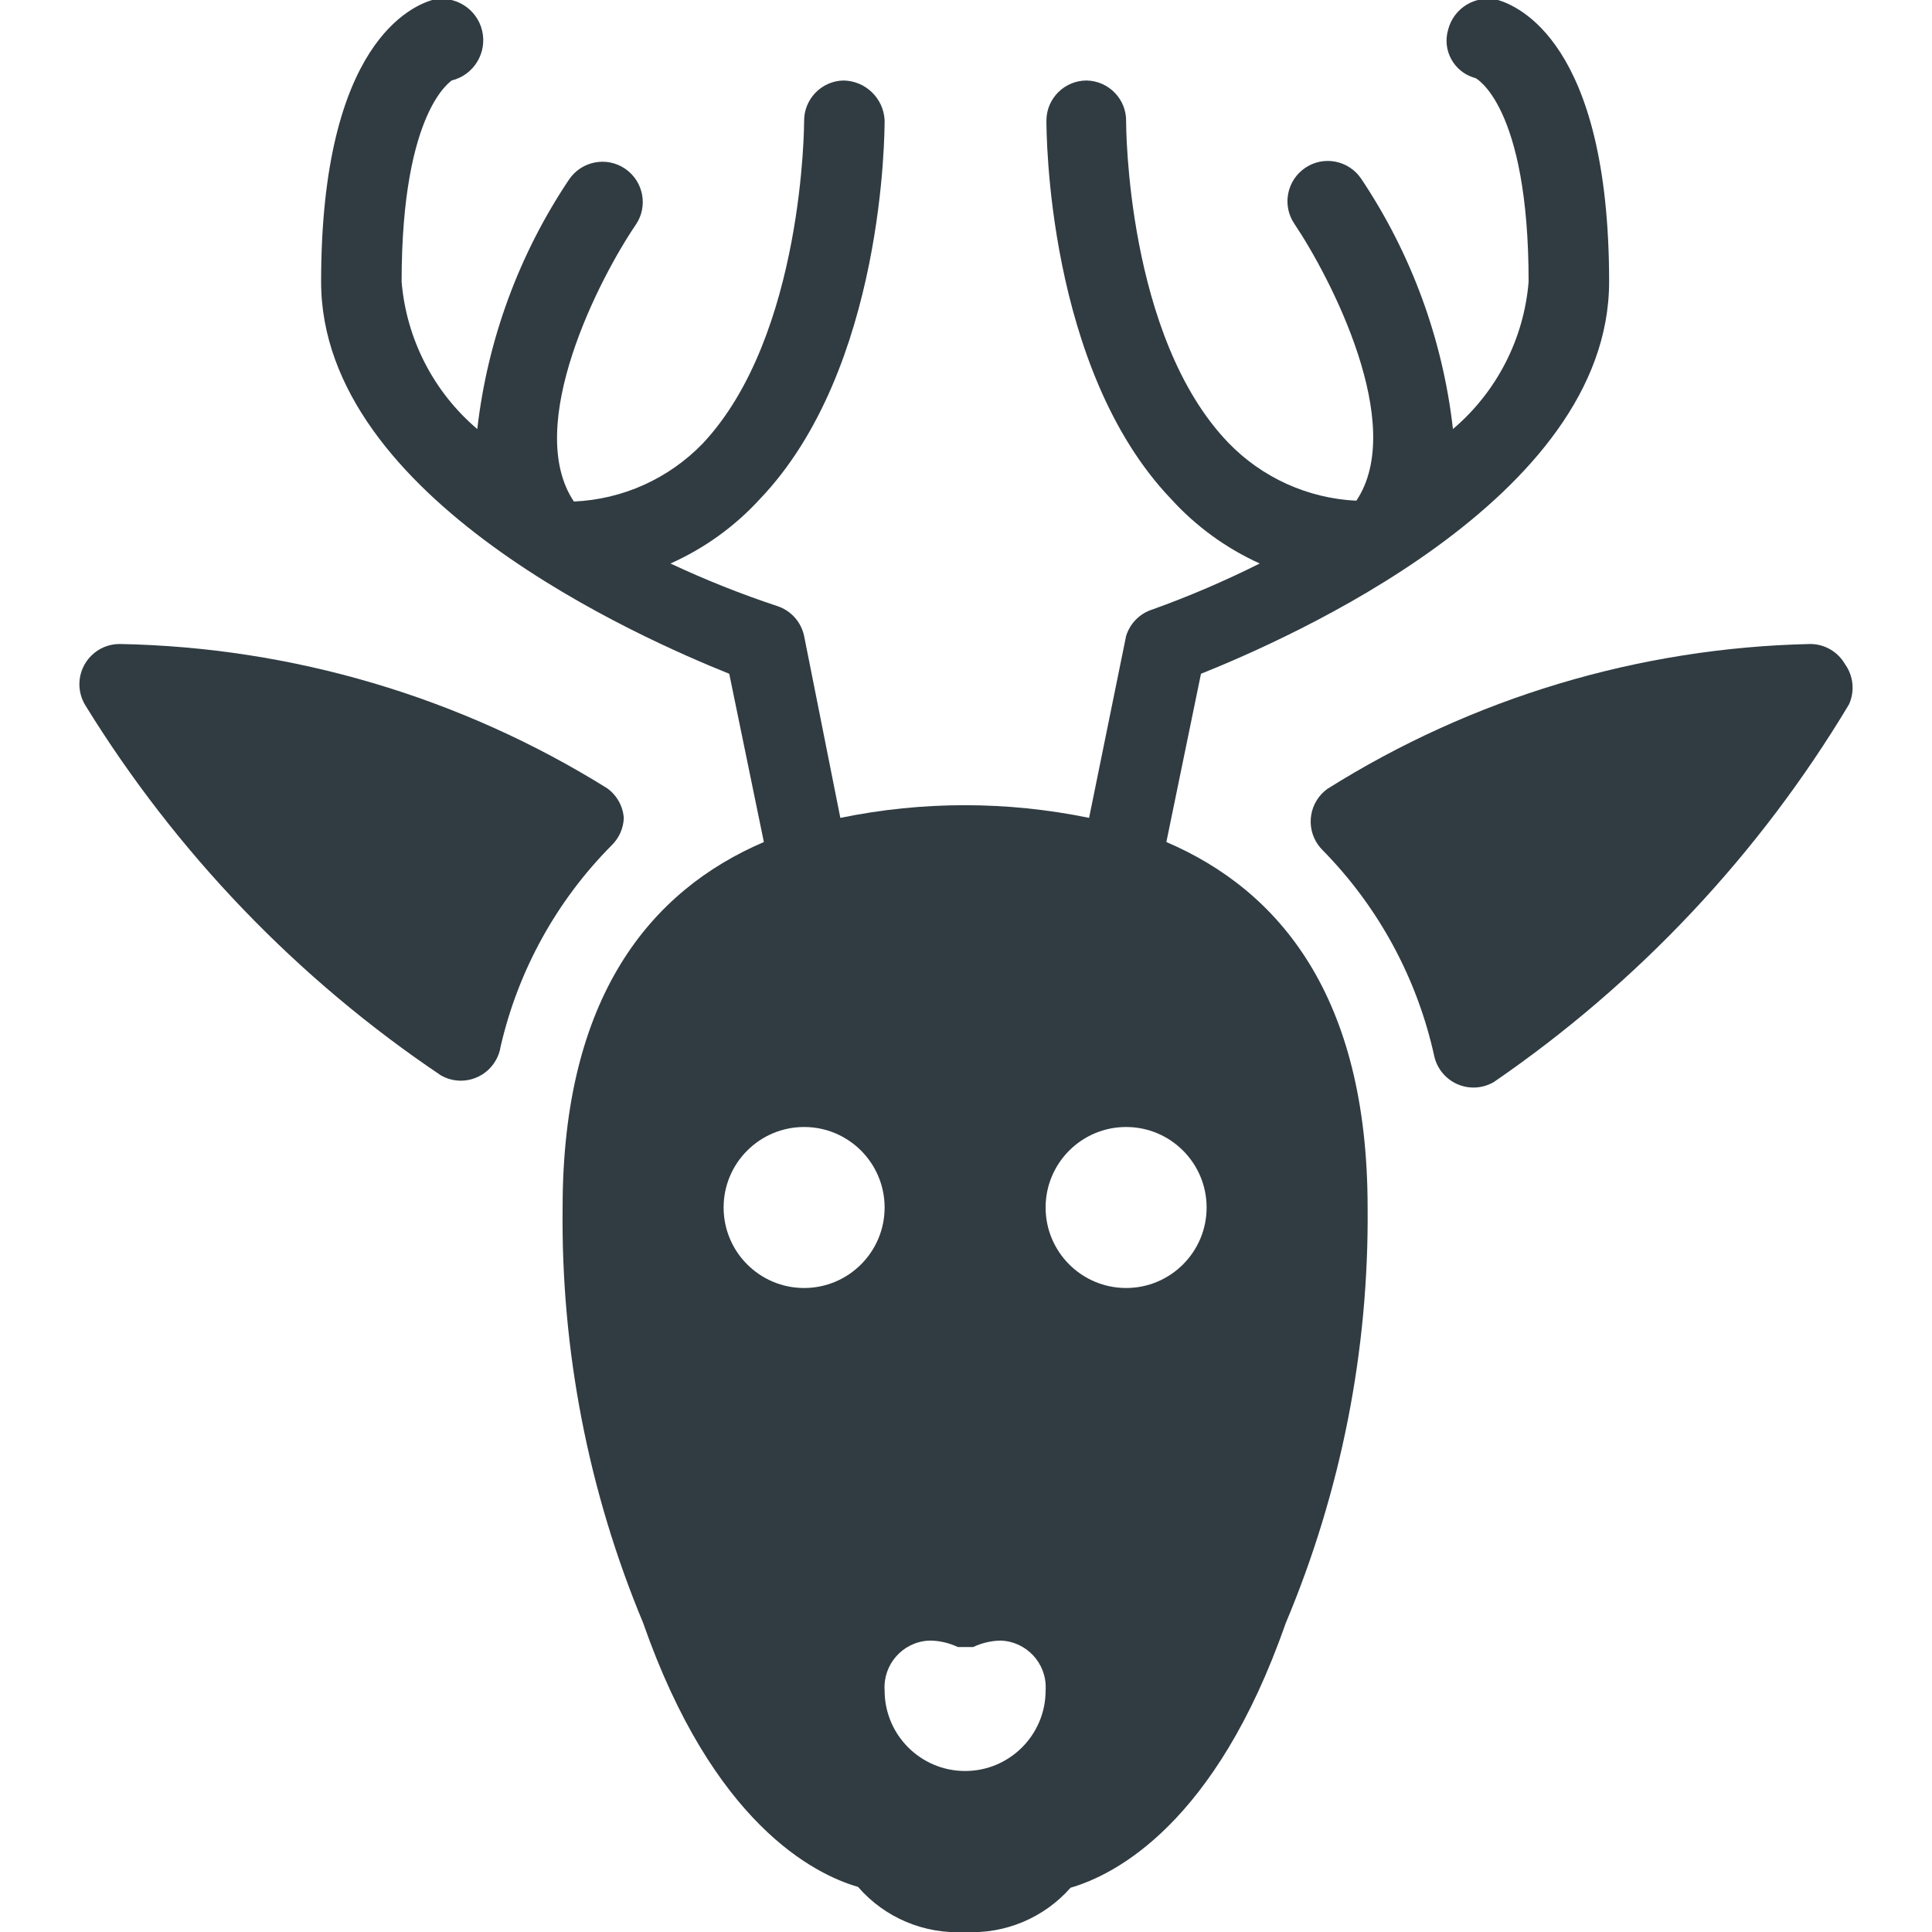
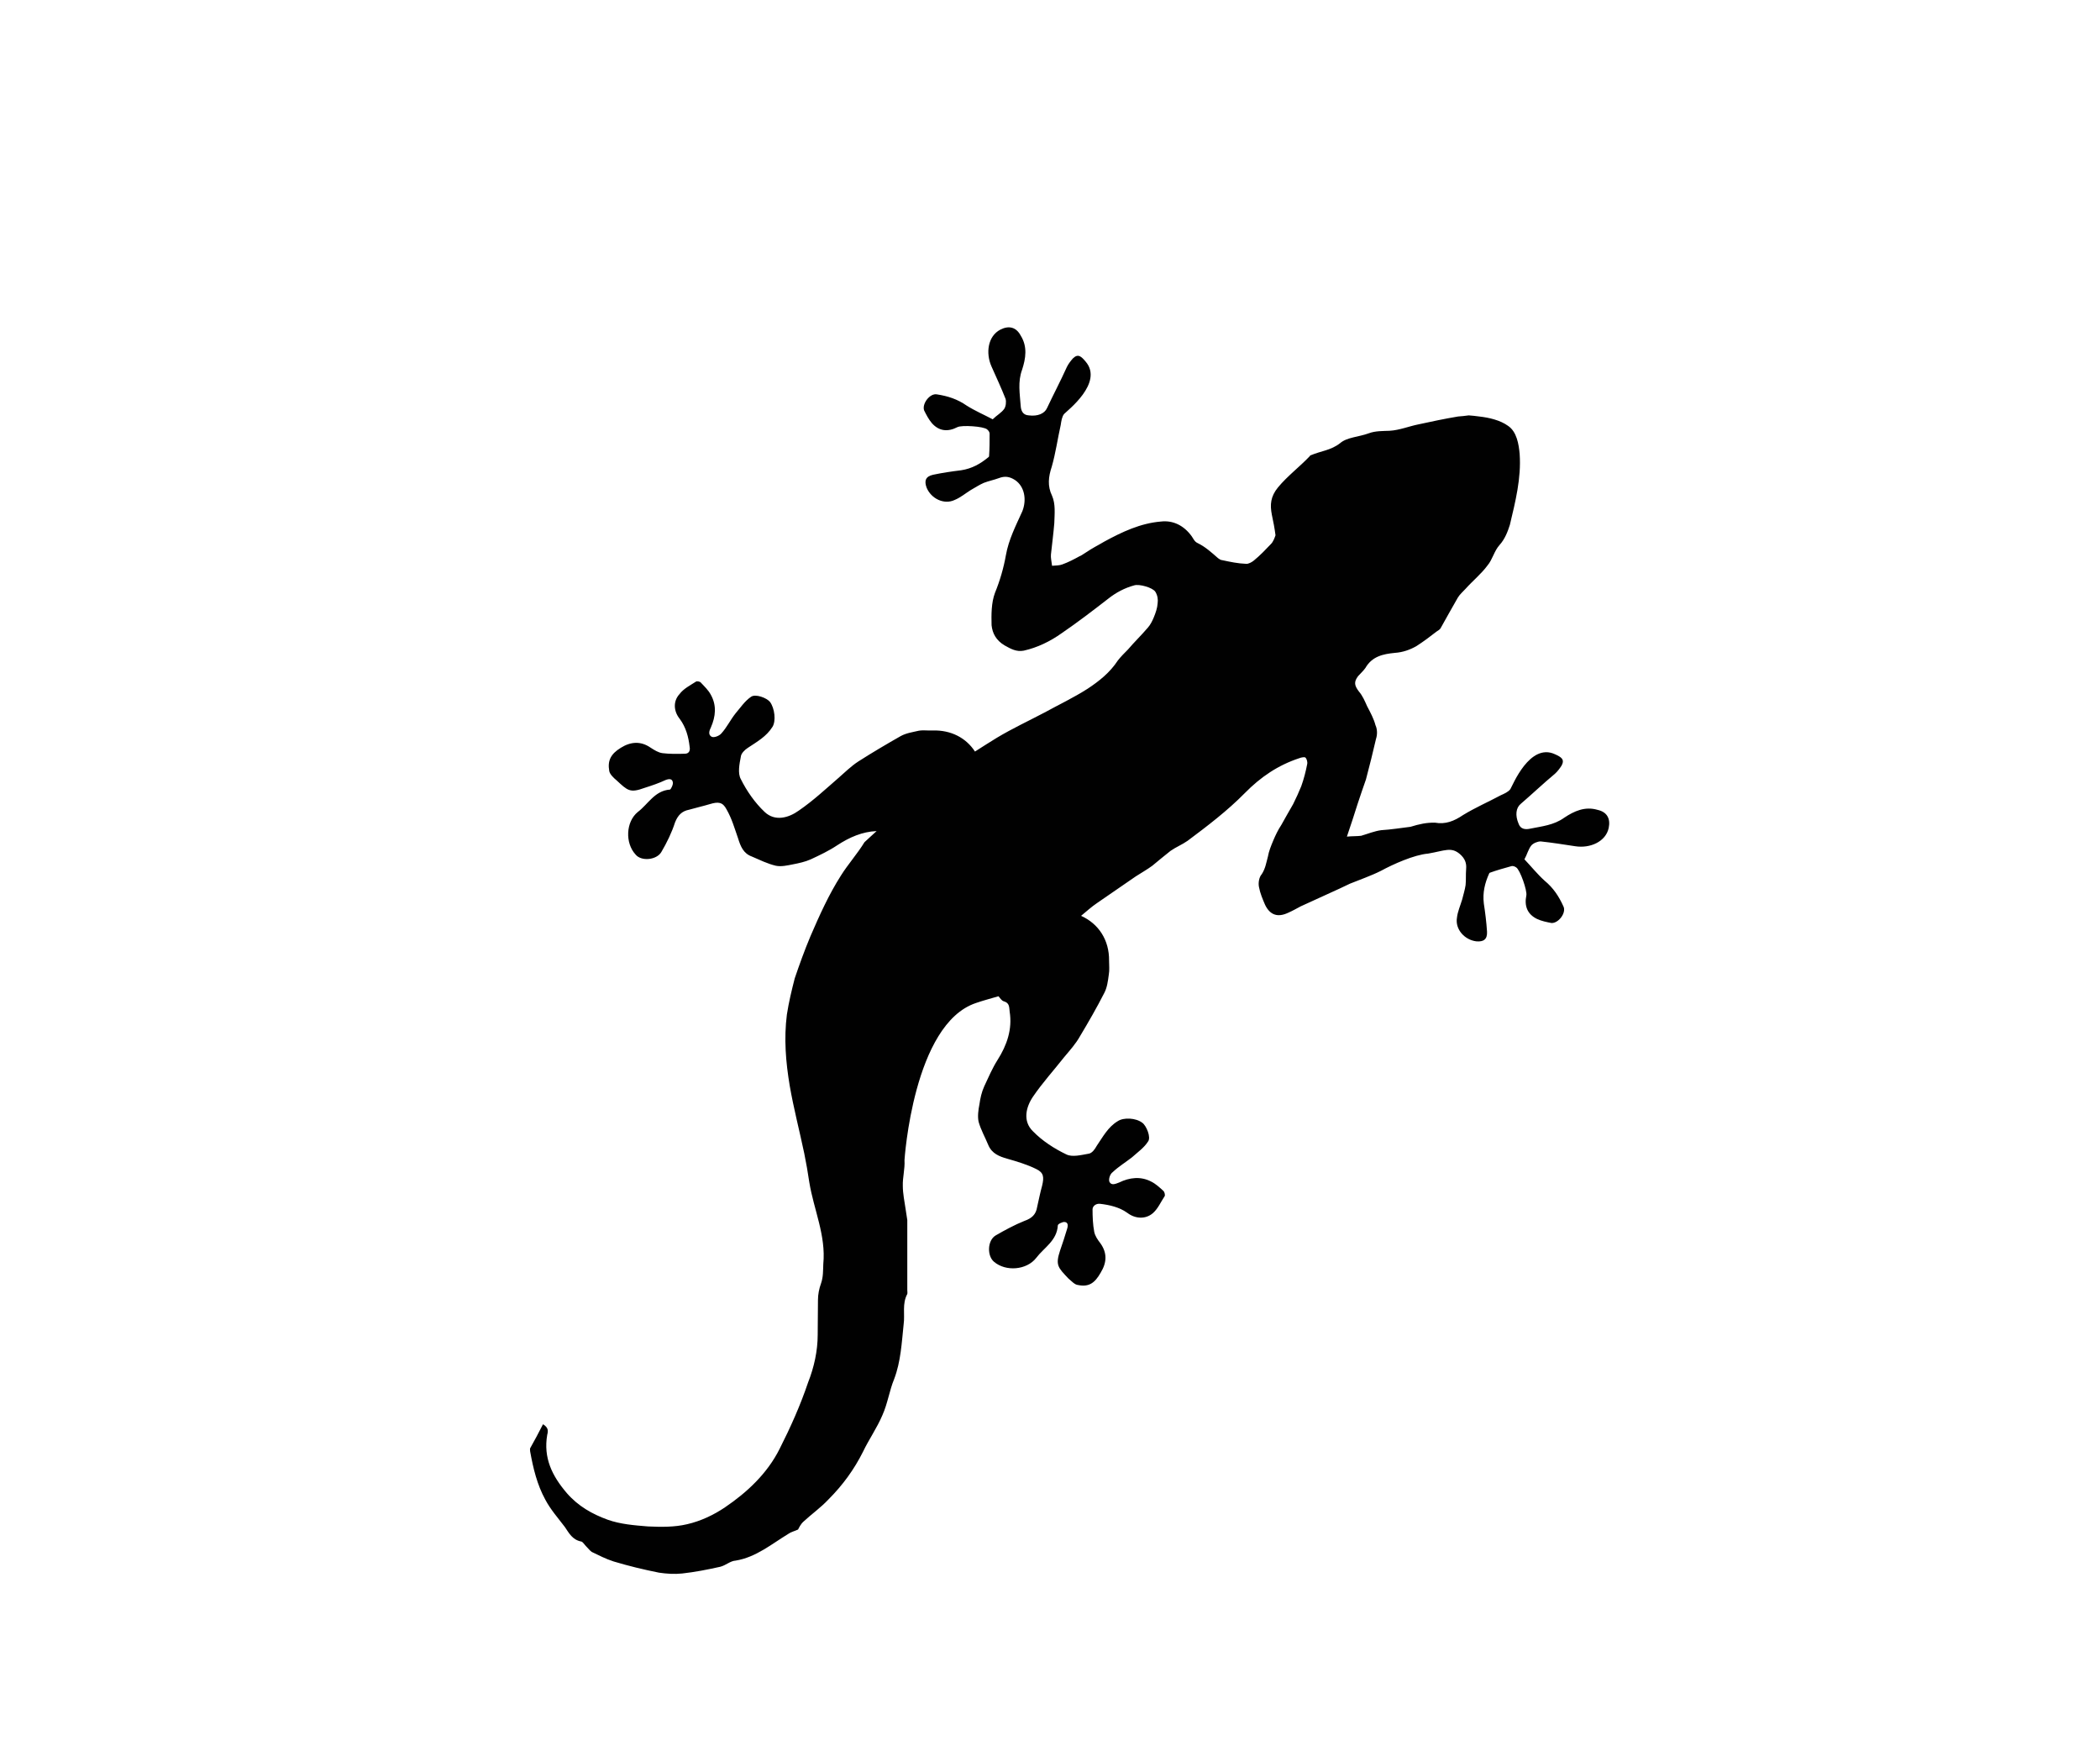
- <svg xmlns="http://www.w3.org/2000/svg" id="Layer_1" style="enable-background:new 0 0 24 24;" version="1.1" viewBox="0 0 24 24" xml:space="preserve">
-   <g id="Rudolf_Deer">
-     <g>
-       <path d="M22.919,8.25C22.83,8.096,22.667,8.001,22.489,8l0,0c-2.126,0.046-4.2,0.668-6,1.8    c-0.224,0.162-0.274,0.474-0.113,0.698c0.016,0.022,0.034,0.043,0.053,0.062c0.697,0.708,1.179,1.599,1.39,2.57    c0.056,0.225,0.258,0.382,0.49,0.38c0.088-0.001,0.174-0.025,0.25-0.07c1.79-1.229,3.294-2.828,4.41-4.69    C23.043,8.586,23.024,8.396,22.919,8.25z" style="fill:#303C42;" />
-       <path d="M14.489,10.46l0.43-2.09c1.07-0.43,5.07-2.17,5.07-4.87c0-2.99-1.15-3.43-1.38-3.5    c-0.273-0.069-0.55,0.096-0.62,0.369c0,0,0,0.001,0,0.001c-0.075,0.254,0.071,0.521,0.325,0.596    c0.005,0.001,0.01,0.003,0.015,0.004c0,0,0.66,0.33,0.66,2.53c-0.058,0.71-0.397,1.369-0.94,1.83    c-0.126-1.113-0.517-2.179-1.14-3.11c-0.155-0.229-0.466-0.29-0.695-0.135s-0.29,0.466-0.135,0.695c0.45,0.67,1.4,2.5,0.77,3.44    c-0.602-0.029-1.171-0.286-1.59-0.72c-1.27-1.32-1.27-3.96-1.27-3.99c0.006-0.276-0.214-0.504-0.49-0.51c0,0,0,0,0,0l0,0    c-0.272,0-0.495,0.218-0.5,0.49c0,0.13,0,3.09,1.55,4.71c0.308,0.339,0.683,0.611,1.1,0.8c-0.432,0.216-0.876,0.407-1.33,0.57    c-0.158,0.049-0.281,0.172-0.33,0.33l-0.46,2.26c-1.019-0.21-2.071-0.21-3.09,0L9.989,7.9c-0.037-0.173-0.162-0.314-0.33-0.37    C9.206,7.38,8.762,7.203,8.329,7c0.421-0.188,0.799-0.46,1.11-0.8c1.55-1.62,1.55-4.58,1.55-4.71    c-0.016-0.272-0.238-0.485-0.51-0.49c-0.276,0.005-0.495,0.234-0.49,0.51c0,0,0,0,0,0c0,0,0,2.66-1.26,4    c-0.422,0.436-0.994,0.694-1.6,0.72c-0.63-0.94,0.32-2.78,0.77-3.44c0.155-0.229,0.094-0.54-0.135-0.695    C7.535,1.94,7.224,2.001,7.069,2.23l0,0c-0.622,0.928-1.013,1.991-1.14,3.1C5.386,4.869,5.048,4.21,4.989,3.5    c0-2.17,0.64-2.5,0.62-2.5c0.276-0.066,0.446-0.344,0.38-0.62S5.645-0.066,5.369,0c-0.23,0.07-1.38,0.51-1.38,3.5    c0,2.7,4,4.44,5.07,4.87l0.43,2.09c-1.4,0.6-2.5,1.91-2.5,4.54c-0.021,1.77,0.319,3.526,1,5.16c0.87,2.49,2.12,3.12,2.67,3.28    c0.332,0.383,0.824,0.59,1.33,0.56c0.498,0.027,0.98-0.176,1.31-0.55c0.55-0.16,1.8-0.79,2.67-3.28    c0.689-1.636,1.037-3.395,1.02-5.17C16.989,12.37,15.889,11.06,14.489,10.46z M9.989,16c-0.552,0-1-0.448-1-1s0.448-1,1-1    s1,0.448,1,1S10.541,16,9.989,16z M11.989,22c-0.552,0-1-0.448-1-1c-0.022-0.32,0.219-0.597,0.539-0.619    c0.01-0.001,0.021-0.001,0.031-0.001c0.118,0.002,0.234,0.03,0.34,0.08h0.1h0.09c0.106-0.05,0.222-0.078,0.34-0.08    c0.32,0.01,0.571,0.278,0.561,0.598c0,0.007-0.001,0.014-0.001,0.022C12.989,21.552,12.541,22,11.989,22z M13.989,16    c-0.552,0-1-0.448-1-1s0.448-1,1-1s1,0.448,1,1S14.541,16,13.989,16z" style="fill:#303C42;" />
-       <path d="M7.749,10.16c-0.011-0.148-0.088-0.284-0.21-0.37C5.721,8.658,3.63,8.04,1.489,8    C1.213,7.998,0.988,8.221,0.986,8.497C0.986,8.59,1.011,8.681,1.059,8.76c1.128,1.831,2.635,3.4,4.42,4.6    c0.24,0.136,0.545,0.051,0.681-0.19c0.03-0.053,0.05-0.11,0.059-0.17c0.218-0.946,0.696-1.812,1.38-2.5    C7.691,10.41,7.745,10.288,7.749,10.16z" style="fill:#303C42;" />
-     </g>
-   </g>
+ <svg xmlns="http://www.w3.org/2000/svg" version="1.1" id="Layer_1" x="0px" y="0px" width="1190.55px" height="992.13px" viewBox="0 0 1190.55 992.13" enable-background="new 0 0 1190.55 992.13" xml:space="preserve">
+   <path fill="#010101" d="M553.36,568.471c4.127-1.429,8.413-2.54,12.699-3.81c0.794,0.793,1.746,2.539,3.017,2.857  c3.333,0.952,3.016,3.333,3.333,5.873c1.588,10.001-1.587,19.049-6.825,27.304c-3.017,4.762-5.239,10-7.62,15.08  c-1.429,3.175-2.223,6.667-2.698,10.159c-0.635,3.175-1.111,6.826-0.477,9.842c1.27,4.604,3.81,9.049,5.556,13.335  c2.063,4.762,6.191,6.35,10.636,7.619c5.557,1.587,11.429,3.333,16.509,5.873c4.285,2.063,4.445,4.604,3.334,9.366  c-1.111,3.969-1.906,8.096-2.857,12.223c-0.635,4.127-3.016,6.35-7.145,7.778c-5.555,2.223-11.111,5.238-16.349,8.255  c-4.763,2.857-4.921,11.588-0.953,14.922c6.668,5.714,18.574,4.762,23.97-2.223c4.285-5.715,11.746-9.684,12.223-18.414  c0-0.794,2.857-2.063,3.811-1.905c2.062,0.159,2.062,2.064,1.428,3.969c-1.27,4.286-2.539,8.096-3.969,12.224  c-2.697,8.254-1.27,9.524,4.764,15.874c1.746,1.429,3.492,3.492,5.396,3.65c6.191,1.271,9.523-1.111,12.857-6.984  c3.492-5.715,3.811-11.111-0.158-16.668c-1.588-2.063-3.016-4.127-3.492-6.508c-0.793-4.128-0.953-8.572-0.953-12.858  c0.16-1.904,2.064-3.175,4.127-3.016c5.557,0.635,11.113,1.904,15.717,5.238c4.443,3.333,10.318,3.65,14.445,0  c2.857-2.54,4.443-6.35,6.666-9.684c0.16-0.476,0-2.063-0.793-2.857c-1.904-1.746-4.285-3.969-6.826-5.238  c-6.031-3.175-12.381-2.381-18.256,0.477c-2.062,0.793-4.443,1.904-5.555-0.477c-0.477-1.429,0.316-4.286,1.904-5.397  c3.334-3.175,7.303-5.556,10.953-8.413c3.176-2.857,6.826-5.396,9.049-8.89c1.904-2.381-0.953-9.048-3.176-10.636  c-3.65-2.856-10.635-3.174-13.969-0.952c-5.557,3.334-8.414,8.89-11.906,13.97c-1.111,2.063-2.697,4.127-4.443,4.444  c-4.445,0.794-9.367,2.063-12.699,0.477c-6.984-3.334-13.811-7.778-19.049-13.176c-5.875-5.715-3.969-13.651,0-19.525  c5.396-7.937,11.904-15.08,17.777-22.541c3.176-3.81,6.51-7.461,8.891-11.747c4.762-7.937,9.523-16.191,13.811-24.604  c1.588-3.016,2.062-6.667,2.539-10.318c0.477-2.54,0.16-5.238,0.16-7.937c0.146-11.675-5.893-20.921-15.869-25.422  c3.021-2.453,5.919-5.155,9.105-7.279c7.303-5.079,14.605-10,21.906-15.08c3.176-2.063,6.35-3.81,9.367-6.032  c3.332-2.698,6.824-5.715,10.316-8.413c3.176-2.223,6.51-3.492,9.684-5.715c11.271-8.413,22.701-17.144,32.383-26.986  c9.049-9.206,18.891-15.873,30.955-19.842c1.111-0.477,3.176-0.794,3.492-0.317c0.793,0.794,1.27,2.54,0.953,3.81  c-0.795,4.127-1.906,8.413-3.334,12.382c-1.43,3.492-2.857,6.667-4.604,10.159c-2.223,3.969-4.445,7.619-6.668,11.747  c-1.904,2.857-3.332,5.873-4.604,8.89c-1.27,3.016-2.539,6.19-3.016,9.048c-0.951,3.492-1.428,6.826-3.492,10.001  c-1.588,1.746-2.062,5.079-1.588,7.302c0.635,3.492,2.064,6.826,3.492,10.159c2.857,5.873,7.303,7.144,13.018,4.445  c2.539-1.111,4.762-2.382,7.143-3.651c7.303-3.334,14.605-6.667,21.906-10.001c2.064-0.952,3.969-1.904,6.033-2.857  c5.873-2.381,11.904-4.444,17.619-7.302c6.668-3.651,18.825-9.093,26.604-9.728c9.602-1.65,13.115-3.972,18.082,0.247  c2.839,2.504,3.869,5.019,3.542,8.57c-0.261,3.203,0.004,5.932-0.299,8.982c-0.39,2.744-1.278,5.463-1.973,8.296  c-1.025,3.416-2.552,6.808-2.923,10.206c-1.134,6.578,4.343,12.631,10.988,13.417c4.055,0.353,6.288-1.093,6.055-5.479  c-0.336-5.345-1.021-10.757-1.814-15.972c-0.745-6.221,0.576-11.532,3.011-16.989c0.111-0.195,0.22-0.392,0.373-0.435  c3.892-1.413,8.172-2.605,12.301-3.756c0.765-0.214,1.853,0.142,2.677,0.735c2.194,1.367,6.325,13.233,5.741,15.87  c-1.261,6.117,0.671,10.688,6.019,13.317c2.651,1.238,5.439,1.779,8.228,2.32c4.011,0.202,8.585-5.853,6.756-9.462  c-2.579-5.708-5.71-10.438-10.635-14.506c-4.184-3.777-7.73-8.227-11.455-12.132c1.544-2.737,2.195-5.721,3.911-7.845  c1.12-1.302,3.48-2.29,5.291-2.3c6.449,0.674,13.181,1.764,19.717,2.746c8.43,1.275,17.222-2.657,18.861-10.367  c1.127-5.421-1.053-9.1-6.32-10.267c-7.183-2.118-13.307,0.742-18.869,4.436c-5.894,4.278-12.81,4.888-19.513,6.261  c-2.489,0.529-5.344,0.335-6.435-2.985c-1.934-4.571-1.47-8.82,1.205-11.048c6.514-5.604,12.897-11.668,19.453-17.122  c1.58-1.428,2.767-3.077,3.802-4.685c1.833-3.478-0.165-4.733-3.752-6.369c-14.391-6.701-24.058,17.745-25.312,19.743  c-1.189,1.649-3.55,2.638-5.453,3.498c-7.024,3.77-14.524,7.013-21.421,11.242c-4.993,3.37-9.868,5.388-15.945,4.279  c-4.662-0.063-8.672,0.757-13.829,2.357c-5.238,0.635-11.111,1.587-16.508,1.904c-3.811,0.477-7.621,2.063-11.43,3.175  c-2.381,0.317-4.922,0.159-8.096,0.477c2.381-6.984,4.285-12.858,6.031-18.414c1.588-4.921,3.176-9.366,4.764-13.969  c2.062-7.778,3.967-15.398,5.713-23.018c0.795-2.381,0.795-5.397-0.316-7.778c-0.953-3.651-2.857-7.144-4.762-10.795  c-1.271-2.856-2.541-5.873-4.604-8.254c-2.541-3.334-3.018-5.397-0.477-8.73c1.428-1.588,3.016-3.017,4.127-4.604  c3.811-6.668,10.16-7.938,16.668-8.572c4.604-0.317,8.572-1.746,12.223-3.81c3.969-2.54,7.779-5.397,11.43-8.255  c0.953-0.635,1.588-0.952,2.223-1.746c3.334-5.873,6.508-11.747,9.842-17.462c1.111-1.904,3.016-3.492,4.445-5.079  c3.967-4.445,8.889-8.413,12.381-13.176c2.857-3.333,3.811-8.255,6.826-11.588c3.016-3.334,4.604-7.461,5.873-11.43  c3.176-13.334,6.508-26.51,5.557-40.161c-0.477-5.397-1.588-12.699-6.668-16.033c-4.445-3.175-10.635-4.604-16.191-5.238  c-2.223-0.317-3.969-0.476-6.031-0.635c-2.064,0.317-4.129,0.477-6.033,0.635c-7.619,1.271-15.08,2.857-22.383,4.445  c-5.555,1.11-10.793,3.333-16.508,3.65c-3.652,0.159-7.938,0-11.748,1.429c-5.555,2.063-12.381,2.223-16.191,5.557  c-5.238,4.127-10.953,4.444-16.508,6.825c-0.318,0-0.637,0.317-0.795,0.635c-5.715,6.032-12.541,11.112-17.938,17.62  c-4.285,5.239-4.604,9.843-3.492,15.557c0.793,3.651,1.588,7.778,2.064,11.589c-0.477,1.429-1.271,3.65-2.541,4.921  c-3.016,3.175-6.191,6.508-9.684,9.365c-1.109,0.952-3.174,2.063-4.443,1.905c-4.604-0.159-9.049-1.111-13.494-2.063  c-0.793,0-1.746-0.636-2.381-1.111c-3.809-3.334-7.301-6.509-11.588-8.572c-1.746-0.794-2.381-2.381-3.334-3.81  c-4.443-6.191-10.635-9.207-17.461-8.413c-11.588,0.952-22.064,5.873-32.225,11.429c-4.023,2.414-5.359,2.787-11.381,6.778  c-0.296,0.196-1.953,1.317-2.588,1.477c-3.176,1.746-6.191,3.333-9.684,4.604c-1.588,0.635-3.65,0.635-5.873,0.794  c-0.318-2.699-0.793-4.445-0.635-6.35c0.635-6.032,1.428-11.906,1.904-17.779c0.158-5.397,0.795-10.794-1.27-15.557  c-2.699-5.556-2.064-10.794-0.158-16.509c2.223-7.778,3.332-15.874,5.078-23.652c0.318-2.063,0.637-4.604,1.906-6.191  c1.588-1.746,22.541-17.62,12.223-29.685c-2.539-3.016-4.285-4.604-7.143-1.904c-1.271,1.429-2.541,3.016-3.492,4.921  c-3.494,7.778-7.621,15.557-11.271,23.335c-1.428,3.175-5.396,4.762-10.318,4.127c-3.492-0.159-4.445-2.857-4.604-5.397  c-0.477-6.825-1.746-13.651,0.793-20.478c2.064-6.35,3.176-13.017-0.793-19.366c-2.539-4.762-6.667-5.873-11.587-3.333  c-6.985,3.65-8.414,13.175-4.922,20.953c2.699,6.032,5.557,12.224,7.938,18.256c0.477,1.746,0.159,4.285-0.794,5.714  c-1.587,2.223-4.286,3.651-6.508,5.874c-4.763-2.54-10.001-4.763-14.763-7.778c-5.239-3.651-10.636-5.397-16.827-6.35  c-3.969-0.794-8.572,5.238-7.302,9.048c1.27,2.54,2.54,5.08,4.444,7.302c3.969,4.445,8.89,5.08,14.445,2.223  c2.382-1.27,14.922-0.477,16.827,1.271c0.793,0.635,1.429,1.587,1.429,2.381c0,4.286,0,8.73-0.317,12.857  c0,0.159-0.159,0.317-0.318,0.477c-4.604,3.81-9.365,6.509-15.557,7.461c-5.238,0.635-10.635,1.429-15.873,2.54  c-4.286,0.952-5.08,3.492-3.651,7.302c2.54,6.191,9.842,9.842,15.874,6.984c3.175-1.27,6.032-3.65,9.048-5.556  c2.54-1.429,4.921-3.016,7.461-4.127c2.857-1.111,5.556-1.588,8.572-2.699c3.333-1.27,6.032-0.952,9.207,1.111  c5.397,3.651,6.667,11.112,4.127,17.62c-3.652,8.096-7.779,16.033-9.366,25.081c-1.271,7.144-3.334,14.287-6.191,21.271  c-2.063,5.556-2.063,12.223-1.905,18.255c0.477,4.604,2.54,8.572,7.303,11.43c3.65,2.063,6.826,3.81,10.953,3.016  c7.779-1.746,14.922-5.238,21.43-9.842c9.049-6.19,17.779-12.857,26.352-19.524c4.604-3.651,9.525-6.191,14.764-7.62  c2.857-0.952,10.635,1.271,12.064,3.651c1.27,2.063,1.586,4.444,1.27,6.508c-0.16,2.699-1.111,5.397-2.223,8.096  c-0.793,1.905-1.904,4.128-3.334,5.715c-3.65,4.286-7.777,8.255-11.27,12.382c-2.064,2.063-3.969,3.969-5.715,6.191  c-4.445,6.825-10.637,11.746-17.145,16.032c-7.938,5.08-16.35,9.049-24.445,13.493c-9.049,4.763-18.256,9.049-26.987,14.287  c-4.179,2.563-8.31,5.18-12.425,7.821c-5.133-7.855-13.644-12.207-23.832-11.949c-2.857,0.159-5.556-0.317-8.096,0.159  c-3.333,0.794-6.984,1.27-10.159,3.016c-8.096,4.604-16.191,9.366-24.129,14.446c-4.127,2.698-7.619,6.19-11.271,9.365  c-7.144,6.19-14.286,12.857-22.382,18.414c-5.715,4.127-13.493,6.35-19.367,0.793c-5.556-5.238-10.159-11.905-13.492-18.572  c-1.905-3.333-0.794-8.73,0-12.857c0.158-1.746,2.222-3.811,3.968-4.921c5.239-3.493,10.478-6.351,13.97-11.906  c2.063-3.333,1.27-10.477-1.429-14.128c-1.746-2.223-8.255-4.762-10.795-2.857c-3.492,2.382-5.873,6.032-8.73,9.366  c-3.016,3.81-4.921,7.937-8.096,11.429c-1.111,1.271-3.81,2.382-5.238,1.905c-2.54-1.111-1.429-3.81-0.635-5.397  c2.698-6.19,3.333-12.382,0-18.414c-1.429-2.698-3.492-4.604-5.715-6.984c-0.477-0.635-2.381-0.952-2.857-0.476  c-3.175,2.063-6.984,3.968-9.207,6.984c-3.81,4.127-3.333,9.842,0.159,14.128c3.492,4.762,4.921,10.159,5.556,15.715  c0.477,2.382-0.477,3.969-2.698,3.969c-4.445,0.159-8.89,0.159-12.699-0.317c-2.382-0.317-4.604-1.746-6.826-3.175  c-5.556-3.81-11.271-3.334-16.826,0.159c-5.397,3.333-7.62,6.984-6.509,13.175c0.317,1.746,2.381,3.81,4.127,5.238  c6.35,5.874,7.62,7.302,15.874,4.286c3.969-1.27,8.255-2.698,11.906-4.444c2.063-0.794,3.81-0.794,4.127,1.27  c0.317,1.27-1.111,3.969-1.587,4.127c-8.731,0.636-12.382,8.255-18.256,12.699c-6.825,5.557-7.302,17.62-1.27,24.129  c3.175,3.969,11.905,3.175,14.604-1.429c3.175-5.397,5.874-10.953,7.778-16.826c1.588-3.969,3.811-6.35,7.938-7.144  c3.81-1.111,8.096-2.063,11.747-3.175c4.762-1.429,7.302-1.27,9.524,3.016c3.016,5.239,4.604,10.953,6.508,16.351  c1.429,4.604,3.017,8.572,7.778,10.318c4.445,1.905,8.89,4.127,13.651,5.238c3.017,0.635,6.509-0.158,9.684-0.794  c3.334-0.635,6.984-1.429,10.159-2.857c5.08-2.381,10.16-4.762,14.922-7.937c6.953-4.546,14.246-7.729,22.348-8.054  c-2.236,2.089-4.594,4.125-6.886,6.308c-3.969,6.508-9.366,12.54-13.335,18.89c-6.984,10.953-12.223,22.7-17.303,34.447  c-3.333,7.937-6.19,15.874-8.889,23.811c-1.747,6.826-3.334,13.335-4.445,20.478c-1.746,13.652-0.635,26.986,1.588,40.32  c2.222,12.858,5.556,25.558,8.254,38.415c1.111,5.397,2.063,10.953,2.857,16.351c2.54,15.557,9.524,30.161,7.938,46.353  c-0.159,3.81,0,7.302-1.271,10.953c-1.111,3.016-1.746,6.35-1.746,9.365c0,6.668-0.158,13.176-0.158,19.843  c0,9.049-2.063,18.414-5.397,26.827c-4.445,13.176-10.001,25.558-16.191,37.78c-6.984,13.97-18.414,24.605-30.796,33.019  c-6.508,4.444-13.969,7.937-21.589,9.683c-7.302,1.747-14.921,1.588-22.224,1.271c-7.937-0.635-15.715-1.271-22.858-3.81  c-8.73-3.175-16.668-7.62-23.176-15.081c-8.414-9.842-13.335-20.001-11.112-33.018c0.635-2.381,0.635-4.127-2.381-6.032  c-2.381,4.762-4.921,9.365-7.303,13.651c-0.158,0.477,0,1.271,0,1.746c1.747,9.684,3.969,18.891,8.572,27.304  c3.017,5.715,7.144,10.318,11.112,15.557c2.381,3.492,4.286,7.302,9.365,8.255c0.794,0.158,1.746,1.746,2.699,2.698  c1.11,1.111,2.063,2.381,3.175,3.175c3.968,1.905,7.937,3.969,12.381,5.397c8.414,2.54,16.985,4.604,25.717,6.35  c4.286,0.635,8.89,0.952,13.175,0.476c7.303-0.793,14.445-2.222,21.589-3.81c3.175-0.794,5.715-3.333,8.731-3.492  c11.588-1.905,20.318-9.365,30.001-15.239c1.271-0.952,3.334-1.429,5.397-2.381c0.477-0.952,1.429-3.017,3.017-4.445  c4.603-4.285,9.842-7.937,14.286-12.699c7.938-7.937,14.445-16.826,19.525-26.985c3.333-6.984,7.937-13.493,10.953-20.637  c3.016-6.667,3.969-13.969,6.667-20.478c3.81-10,4.286-20.636,5.397-31.113c0.793-5.556-0.953-11.588,2.063-17.144  c0.158-0.635,0-1.588,0-2.223c0-13.175,0-26.51,0-39.685c-0.317-2.064-0.635-4.128-0.952-6.191  c-0.636-4.286-1.588-8.89-1.588-13.176c-0.158-4.762,1.27-9.683,0.952-14.604C512.786,657.524,517.72,580.274,553.36,568.471z" />
</svg>
